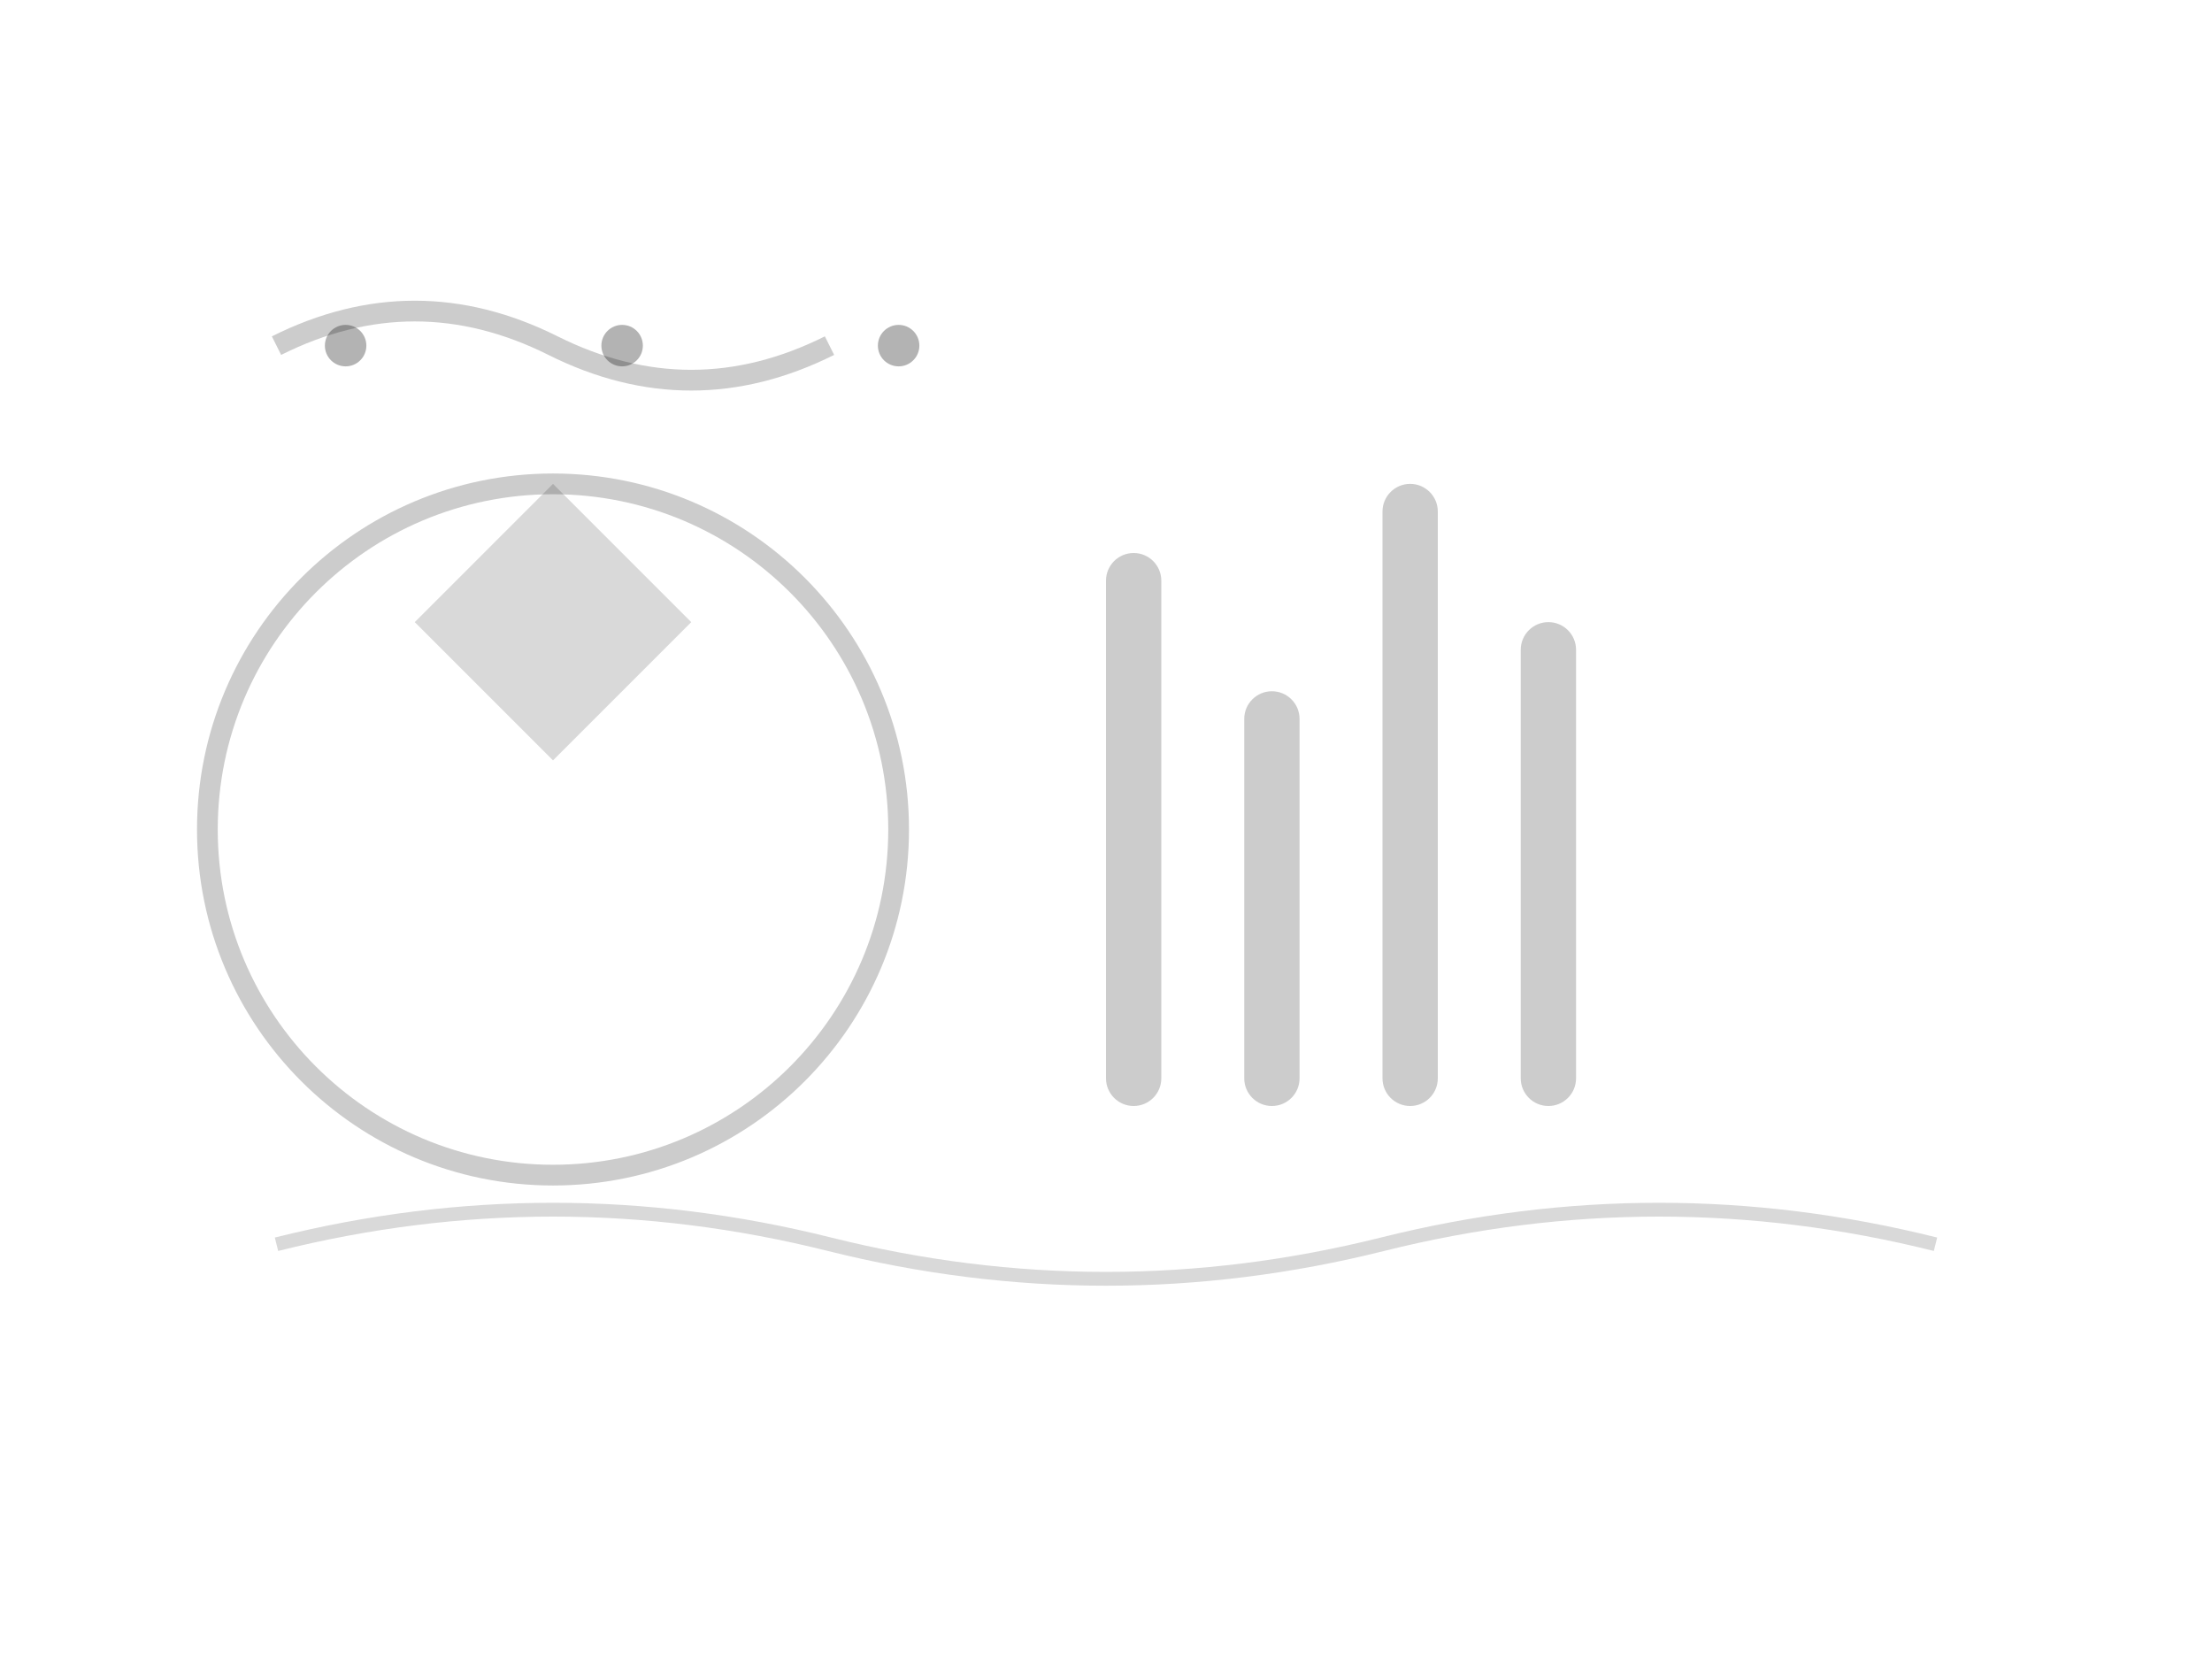
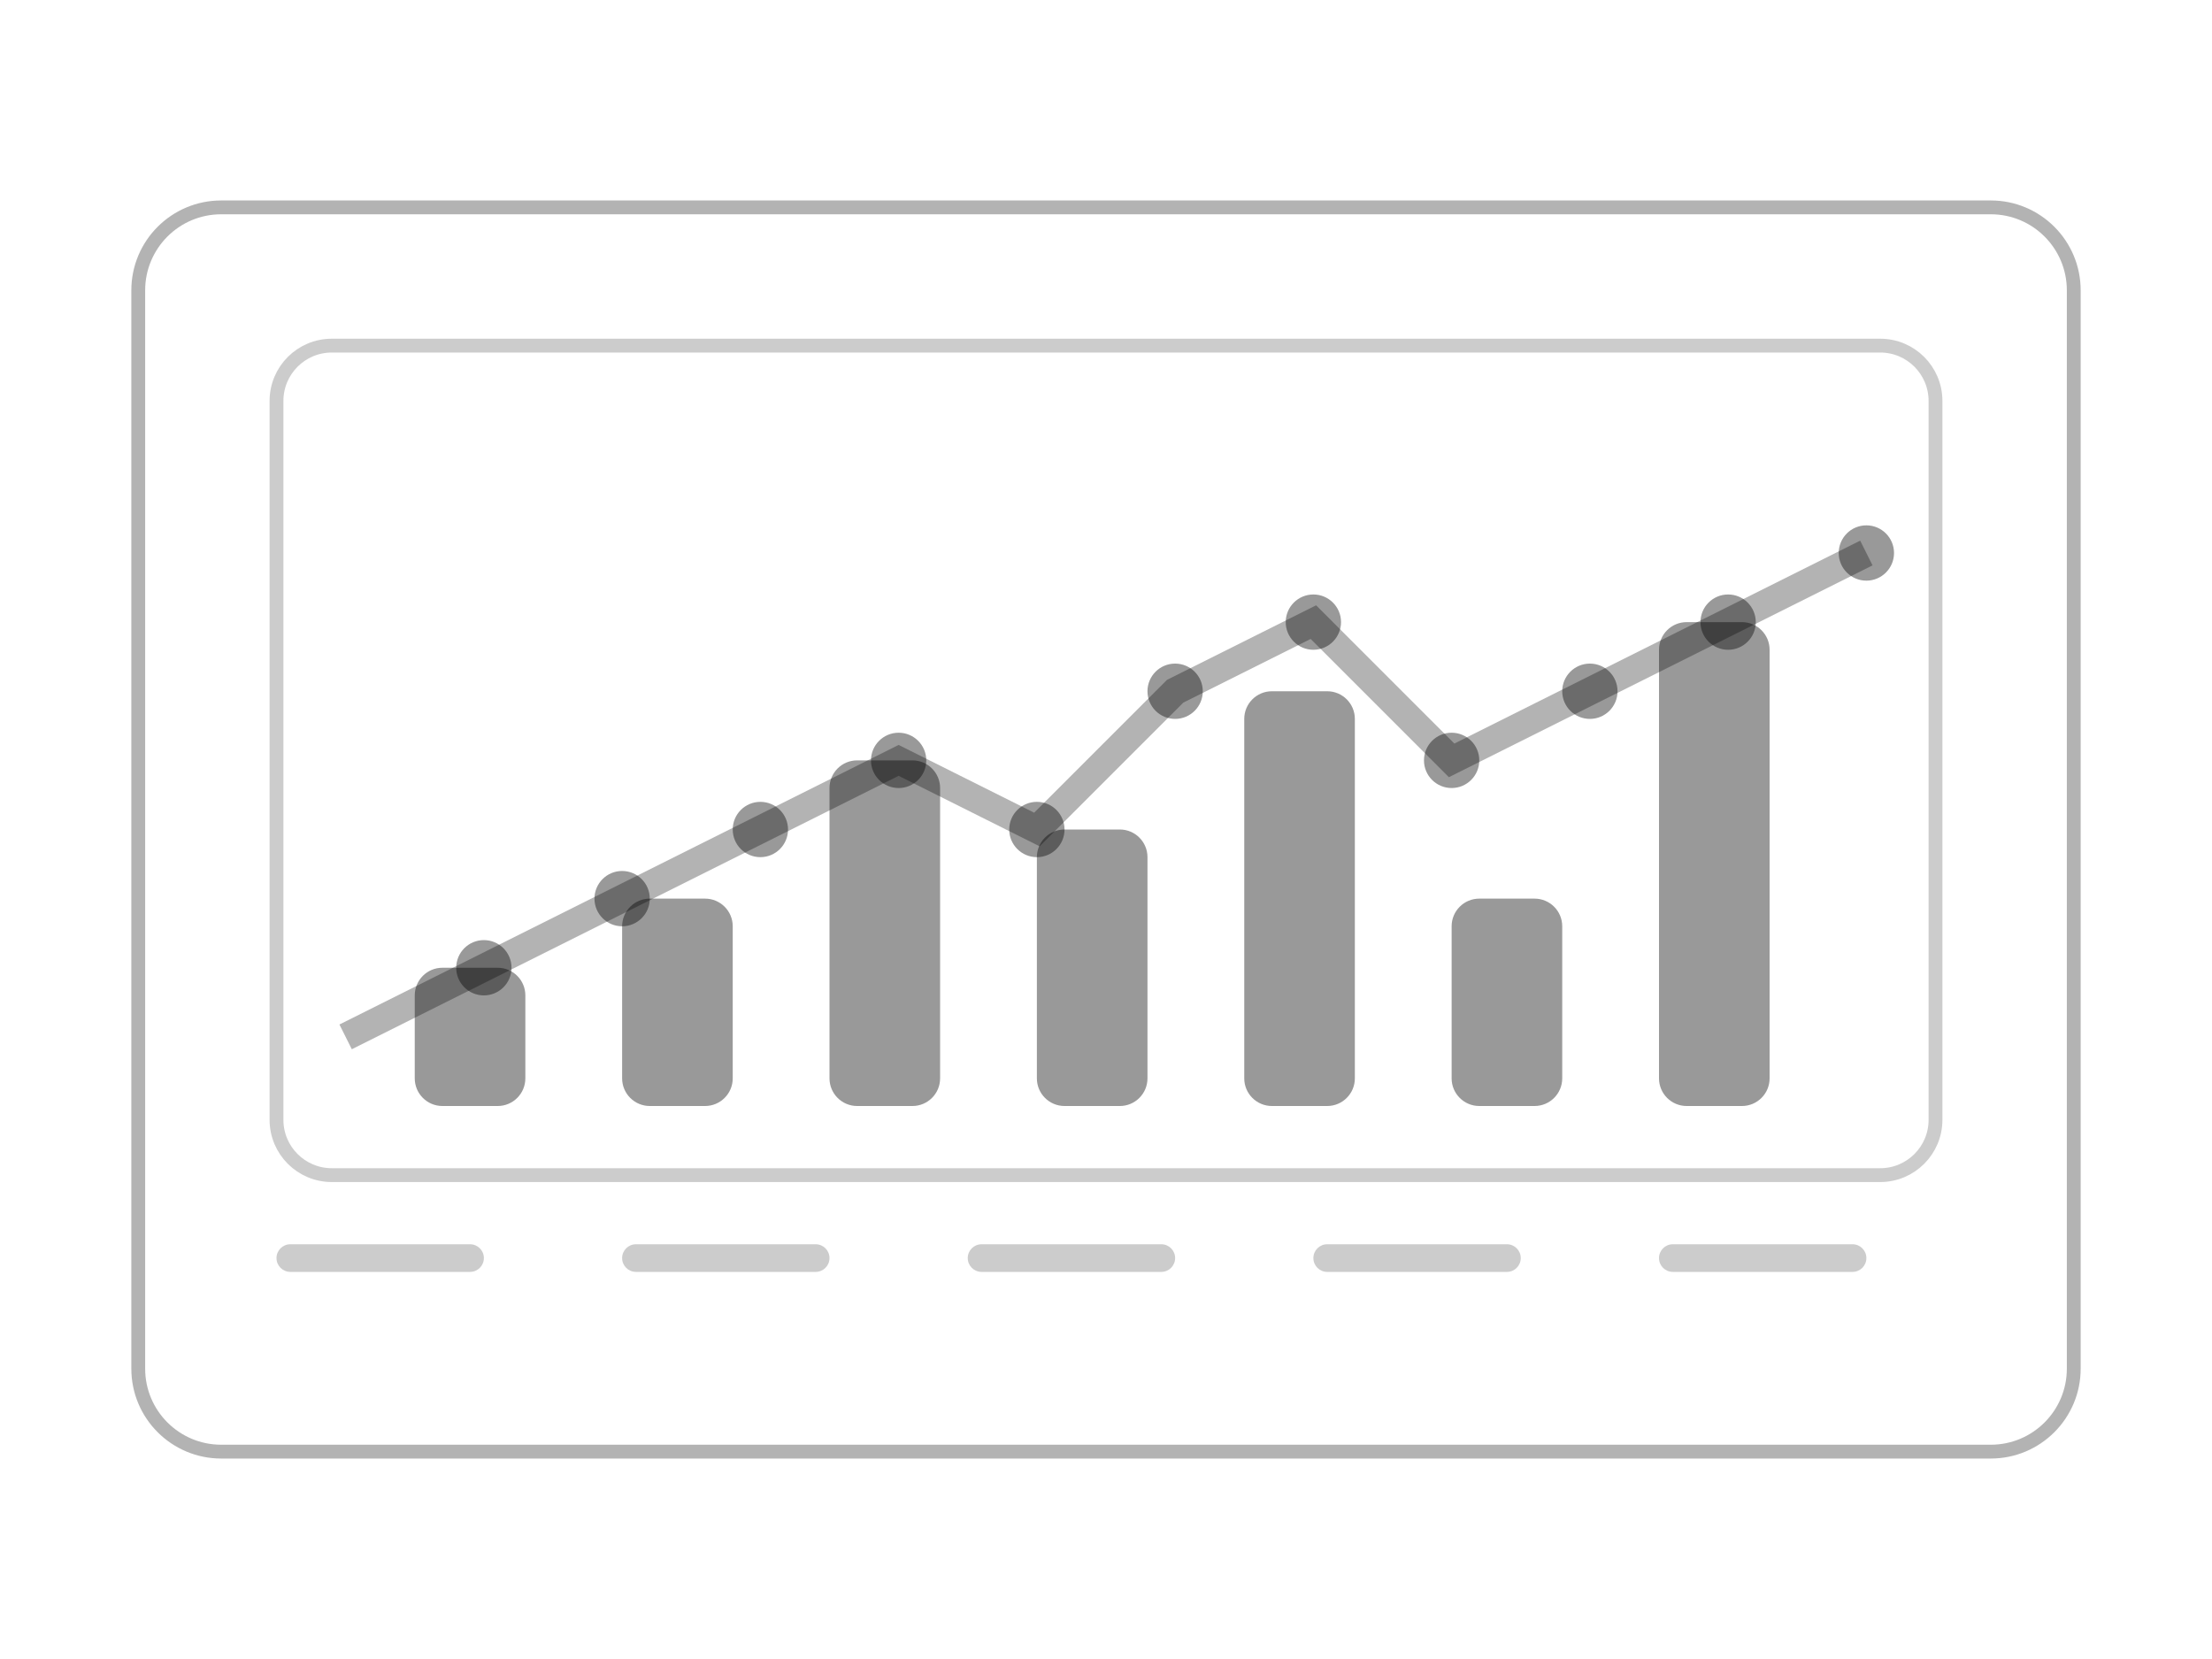
<svg xmlns="http://www.w3.org/2000/svg" width="160" height="120" viewBox="0 0 160 120" fill="none">
-   <circle cx="40" cy="60" r="25" fill="none" stroke="currentColor" stroke-width="1.5" opacity="0.2" />
-   <path d="M40 35 L50 45 L40 55 L30 45 Z" fill="currentColor" opacity="0.15" />
-   <rect x="80" y="40" width="4" height="40" rx="2" fill="currentColor" opacity="0.2" />
-   <rect x="90" y="50" width="4" height="30" rx="2" fill="currentColor" opacity="0.2" />
-   <rect x="100" y="35" width="4" height="45" rx="2" fill="currentColor" opacity="0.2" />
-   <rect x="110" y="45" width="4" height="35" rx="2" fill="currentColor" opacity="0.2" />
-   <path d="M20 25 Q30 20 40 25 Q50 30 60 25" stroke="currentColor" stroke-width="1.5" fill="none" opacity="0.2" />
-   <path d="M20 90 Q40 85 60 90 Q80 95 100 90 Q120 85 140 90" stroke="currentColor" stroke-width="1" fill="none" opacity="0.15" />
-   <circle cx="25" cy="25" r="1.5" fill="currentColor" opacity="0.3" />
-   <circle cx="45" cy="25" r="1.5" fill="currentColor" opacity="0.3" />
-   <circle cx="65" cy="25" r="1.5" fill="currentColor" opacity="0.3" />
+   <rect x="10" y="15" width="140" height="90" rx="6" fill="none" stroke="currentColor" stroke-width="1" opacity="0.3" />
+   <rect x="20" y="25" width="120" height="60" rx="4" fill="none" stroke="currentColor" stroke-width="1" opacity="0.2" />
+   <rect x="30" y="70" width="8" height="10" rx="2" fill="currentColor" opacity="0.4" />
+   <rect x="45" y="65" width="8" height="15" rx="2" fill="currentColor" opacity="0.4" />
+   <rect x="60" y="55" width="8" height="25" rx="2" fill="currentColor" opacity="0.4" />
+   <rect x="75" y="60" width="8" height="20" rx="2" fill="currentColor" opacity="0.4" />
+   <rect x="90" y="50" width="8" height="30" rx="2" fill="currentColor" opacity="0.4" />
+   <rect x="105" y="65" width="8" height="15" rx="2" fill="currentColor" opacity="0.4" />
+   <rect x="120" y="45" width="8" height="35" rx="2" fill="currentColor" opacity="0.4" />
+   <path d="M25 75 L35 70 L45 65 L55 60 L65 55 L75 60 L85 50 L95 45 L105 55 L115 50 L125 45 L135 40" stroke="currentColor" stroke-width="2" fill="none" opacity="0.3" />
+   <circle cx="35" cy="70" r="2" fill="currentColor" opacity="0.4" />
+   <circle cx="45" cy="65" r="2" fill="currentColor" opacity="0.4" />
+   <circle cx="55" cy="60" r="2" fill="currentColor" opacity="0.4" />
+   <circle cx="65" cy="55" r="2" fill="currentColor" opacity="0.4" />
+   <circle cx="75" cy="60" r="2" fill="currentColor" opacity="0.4" />
+   <circle cx="85" cy="50" r="2" fill="currentColor" opacity="0.4" />
+   <circle cx="95" cy="45" r="2" fill="currentColor" opacity="0.4" />
+   <circle cx="105" cy="55" r="2" fill="currentColor" opacity="0.4" />
+   <circle cx="115" cy="50" r="2" fill="currentColor" opacity="0.4" />
+   <circle cx="125" cy="45" r="2" fill="currentColor" opacity="0.4" />
+   <circle cx="135" cy="40" r="2" fill="currentColor" opacity="0.4" />
+   <rect x="20" y="90" width="15" height="2" rx="1" fill="currentColor" opacity="0.2" />
+   <rect x="45" y="90" width="15" height="2" rx="1" fill="currentColor" opacity="0.2" />
+   <rect x="70" y="90" width="15" height="2" rx="1" fill="currentColor" opacity="0.2" />
+   <rect x="95" y="90" width="15" height="2" rx="1" fill="currentColor" opacity="0.2" />
+   <rect x="120" y="90" width="15" height="2" rx="1" fill="currentColor" opacity="0.2" />
</svg>
